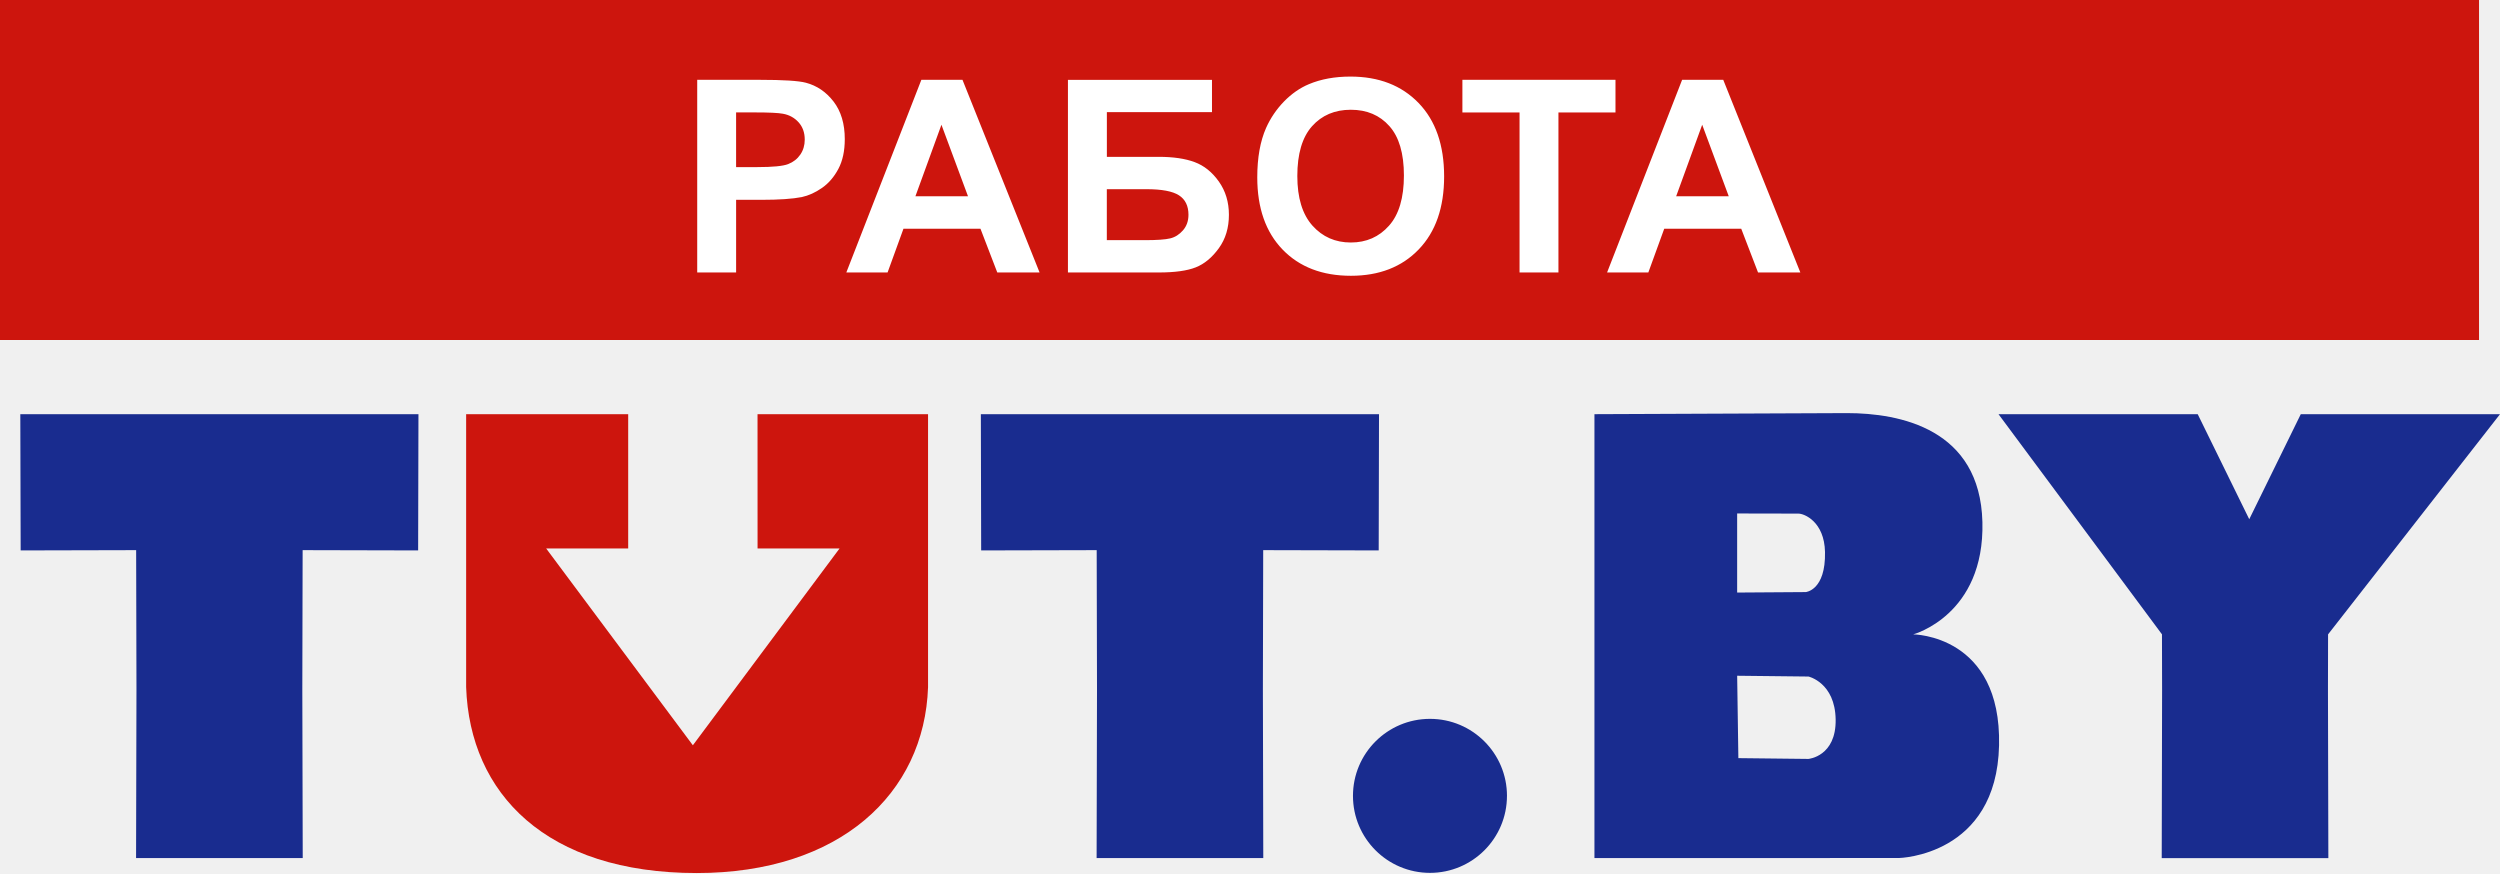
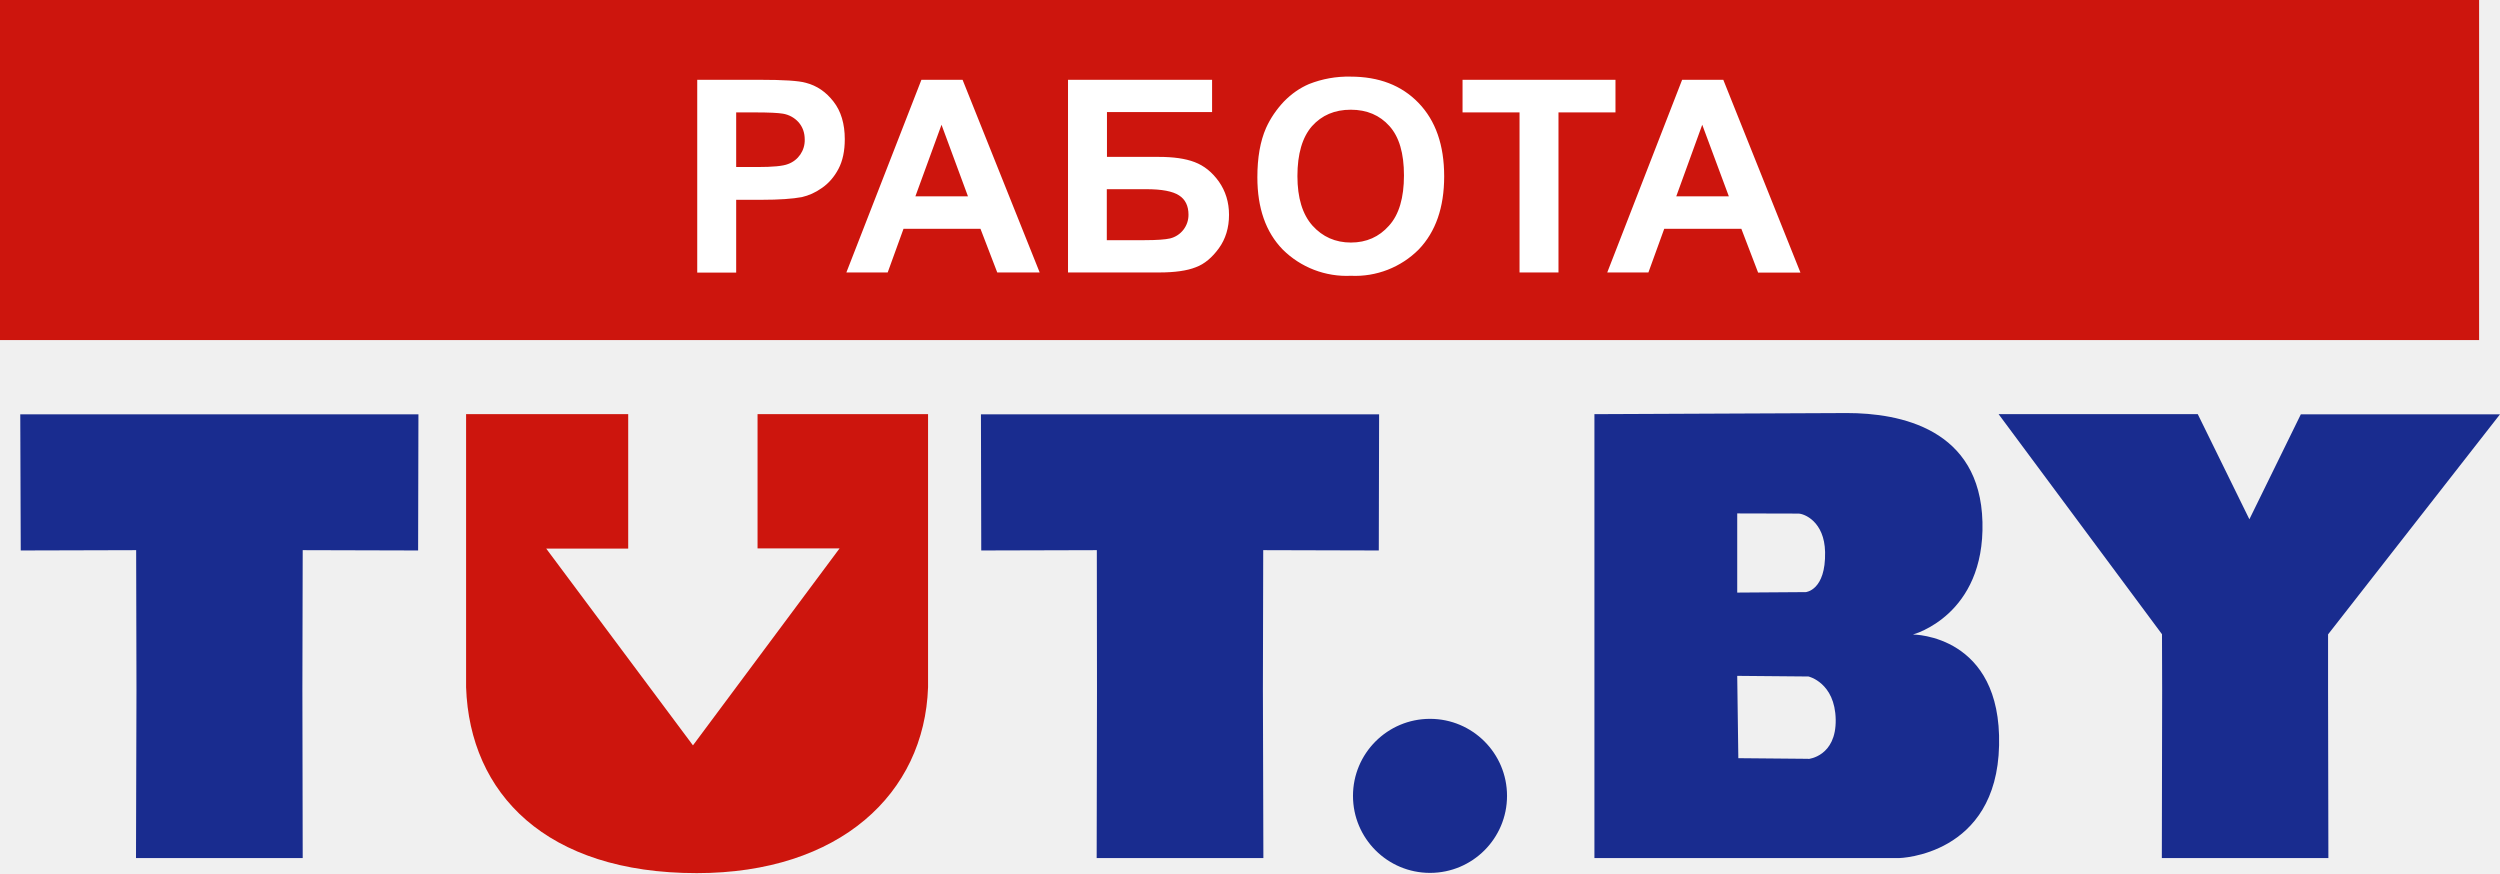
- <svg xmlns="http://www.w3.org/2000/svg" viewBox="0 0 157.914 55.146">
-   <path fill="#192C8F" d="M26.412 34.768l.02-8.605H1.283l.022 8.605L8.6 34.75l.02 8.787-.025 10.665h10.527l-.026-10.665.02-8.787 7.296.018M87.086 34.768l.02-8.605h-25.15l.02 8.605 7.297-.018.02 8.787-.025 10.665h10.528l-.025-10.665.02-8.787 7.296.018M95.188 50.27c0 2.687-2.178 4.865-4.863 4.865-2.688 0-4.864-2.18-4.864-4.864 0-2.687 2.178-4.864 4.865-4.864 2.686 0 4.863 2.178 4.863 4.865zM120.85 40.07s4.516-1.206 4.37-7.096c-.148-5.89-5.204-6.88-8.56-6.88l-15.946.068v28.04l19.234-.005s6.17-.123 6.324-7.116c.153-6.99-5.42-7.01-5.42-7.01zm-11.12-7.636l3.86.008c.37-.008 1.647.506 1.688 2.424.05 2.432-1.216 2.533-1.216 2.533l-4.334.03v-4.996zm4.505 15.504l-4.43-.05-.076-5.204 4.505.05s1.68.377 1.716 2.715c.037 2.334-1.715 2.488-1.715 2.488zM147.054 40.07l10.86-13.907H145.33l-3.255 6.635-3.255-6.635h-12.583l10.325 13.905.008 3.555-.024 10.58h10.526l-.025-10.58.007-3.552" />
-   <g fill="#CD150D">
-     <path d="M58.62 26.163H47.85l.002 8.48h5.18l-9.267 12.433-9.265-12.43h5.18v-8.482H29.444v17.242c.23 6.72 5.05 11.74 14.57 11.74 9.03 0 14.376-5.014 14.607-11.74V26.163z" />
-     <path d="M0 0h156.59v21.476H0z" />
-   </g>
-   <path fill="#FFF" d="M44.04 17.212V5.042h3.942c1.494 0 2.468.062 2.922.184.697.183 1.28.58 1.75 1.19.47.612.707 1.402.707 2.37 0 .748-.135 1.376-.406 1.885s-.616.91-1.034 1.2c-.417.29-.842.483-1.274.577-.586.116-1.436.174-2.548.174h-1.602v4.59H44.04zm2.456-10.11v3.453h1.345c.97 0 1.617-.063 1.943-.19s.583-.328.768-.6c.186-.27.28-.585.28-.945 0-.443-.13-.808-.39-1.096-.26-.288-.59-.468-.99-.54-.292-.055-.882-.083-1.767-.083h-1.187zM65.667 17.212h-2.673l-1.062-2.764h-4.864l-1.004 2.764h-2.606l4.74-12.17h2.598l4.87 12.17zm-4.523-4.815L59.467 7.88l-1.644 4.517h3.32zM67.458 5.043h9.098v2.042h-6.64v2.822H73.2c.908 0 1.66.11 2.258.332s1.108.63 1.532 1.228c.423.598.635 1.298.635 2.1 0 .825-.213 1.53-.64 2.117s-.91.988-1.456 1.204c-.544.215-1.32.323-2.328.323h-5.744V5.043zm2.457 10.127h2.39c.765 0 1.3-.037 1.61-.112.31-.074.58-.245.81-.51.23-.266.345-.592.345-.98 0-.563-.2-.974-.602-1.232-.4-.257-1.086-.386-2.055-.386h-2.5v3.22zM79.416 11.202c0-1.24.186-2.28.556-3.12.277-.62.654-1.177 1.132-1.67.48-.492 1.004-.857 1.573-1.095.76-.32 1.633-.48 2.623-.48 1.793 0 3.228.555 4.304 1.667 1.077 1.112 1.615 2.66 1.615 4.64 0 1.964-.535 3.5-1.604 4.61-1.067 1.11-2.495 1.666-4.283 1.666-1.81 0-3.248-.552-4.316-1.656-1.067-1.105-1.6-2.625-1.6-4.562zm2.53-.083c0 1.377.32 2.42.956 3.133.636.71 1.444 1.066 2.424 1.066s1.783-.354 2.41-1.06c.63-.705.943-1.764.943-3.175 0-1.395-.307-2.435-.92-3.12-.61-.687-1.422-1.03-2.435-1.03s-1.83.347-2.45 1.042c-.617.695-.928 1.742-.928 3.142zM95.983 17.212V7.102h-3.61v-2.06h9.67v2.06H98.44v10.11h-2.457zM113.72 17.212h-2.672l-1.062-2.764h-4.864l-1.004 2.764h-2.606l4.74-12.17h2.598l4.87 12.17zm-4.523-4.815L107.52 7.88l-1.644 4.517h3.32z" />
+ <svg xmlns="http://www.w3.org/2000/svg" viewBox="0 0 157.91 55.15">
+   <path fill="#192C8F" d="M26.41 34.77l.02-8.6H1.28l.03 8.6 7.29-.02.02 8.79-.03 10.66h10.53l-.02-10.66.02-8.79 7.3.02m60.67 0l.02-8.6H61.96l.02 8.6 7.3-.02.01 8.79-.02 10.66H79.8l-.03-10.66.02-8.79 7.3.02m8.1 15.5a4.86 4.86 0 1 1-9.73 0 4.86 4.86 0 0 1 9.73 0zm25.66-10.2s4.52-1.2 4.37-7.1c-.15-5.89-5.2-6.88-8.56-6.88l-15.95.07V54.2h19.24s6.17-.13 6.32-7.12c.16-6.99-5.42-7-5.42-7zm-11.12-7.64l3.86.01c.37 0 1.65.5 1.69 2.43.05 2.43-1.22 2.53-1.22 2.53l-4.33.03v-5zm4.5 15.5l-4.43-.04-.07-5.2 4.5.04s1.68.38 1.72 2.72c.04 2.33-1.72 2.49-1.72 2.49zm32.82-7.86l10.86-13.9h-12.58l-3.25 6.63-3.26-6.64h-12.58l10.32 13.9.01 3.56-.02 10.58h10.52l-.02-10.58v-3.55" />
+   <path d="M58.62 26.16H47.85v8.48h5.18l-9.26 12.44-9.27-12.43h5.18v-8.49H29.44v17.25c.23 6.72 5.05 11.74 14.57 11.74 9.03 0 14.38-5.02 14.61-11.74V26.16zM0 0h156.59v21.48H0z" fill="#CD150D" />
+   <path fill="#FFF" d="M44.04 17.21V5.04h3.94c1.5 0 2.47.06 2.92.19.7.18 1.28.58 1.75 1.19.47.6.71 1.4.71 2.37 0 .74-.13 1.37-.4 1.88s-.62.91-1.04 1.2c-.42.3-.84.48-1.27.58-.59.11-1.44.17-2.55.17h-1.6v4.6h-2.46zm2.46-10.1v3.44h1.34c.97 0 1.62-.06 1.94-.19a1.6 1.6 0 0 0 1.05-1.54c0-.44-.13-.8-.39-1.1a1.7 1.7 0 0 0-.99-.54c-.29-.05-.88-.08-1.77-.08H46.5zm19.17 10.1h-2.68l-1.06-2.76h-4.86l-1 2.76h-2.61L58.2 5.04h2.6l4.87 12.17zm-4.53-4.81l-1.67-4.52-1.65 4.52h3.32zm6.32-7.36h9.1v2.04h-6.64v2.83h3.28c.9 0 1.66.1 2.26.33s1.1.63 1.53 1.23c.42.6.64 1.3.64 2.1 0 .82-.22 1.53-.64 2.11s-.91 1-1.46 1.2c-.55.22-1.32.33-2.33.33h-5.74V5.04zm2.46 10.13h2.38c.77 0 1.3-.04 1.61-.11a1.53 1.53 0 0 0 1.16-1.5c0-.55-.2-.97-.6-1.22-.4-.26-1.09-.39-2.06-.39h-2.5v3.22zm9.5-3.97c0-1.24.18-2.28.55-3.12.28-.62.66-1.17 1.13-1.67.48-.49 1-.85 1.58-1.1a6.7 6.7 0 0 1 2.62-.47c1.8 0 3.23.55 4.3 1.66 1.08 1.12 1.62 2.66 1.62 4.64 0 1.97-.54 3.5-1.6 4.61a5.67 5.67 0 0 1-4.29 1.67 5.73 5.73 0 0 1-4.31-1.66c-1.07-1.1-1.6-2.62-1.6-4.56zm2.53-.08c0 1.38.32 2.42.95 3.13.64.71 1.45 1.07 2.43 1.07s1.78-.36 2.4-1.06c.64-.7.95-1.77.95-3.18 0-1.4-.3-2.43-.92-3.12-.61-.68-1.42-1.03-2.44-1.03s-1.83.35-2.45 1.04c-.61.7-.92 1.75-.92 3.15zm14.03 6.1V7.1h-3.6V5.04h9.66V7.1h-3.6v10.11h-2.46zm17.74 0h-2.67l-1.06-2.77h-4.87l-1 2.76h-2.6l4.73-12.17h2.6l4.87 12.17zm-4.52-4.82l-1.68-4.52-1.64 4.52h3.32z" />
</svg>
